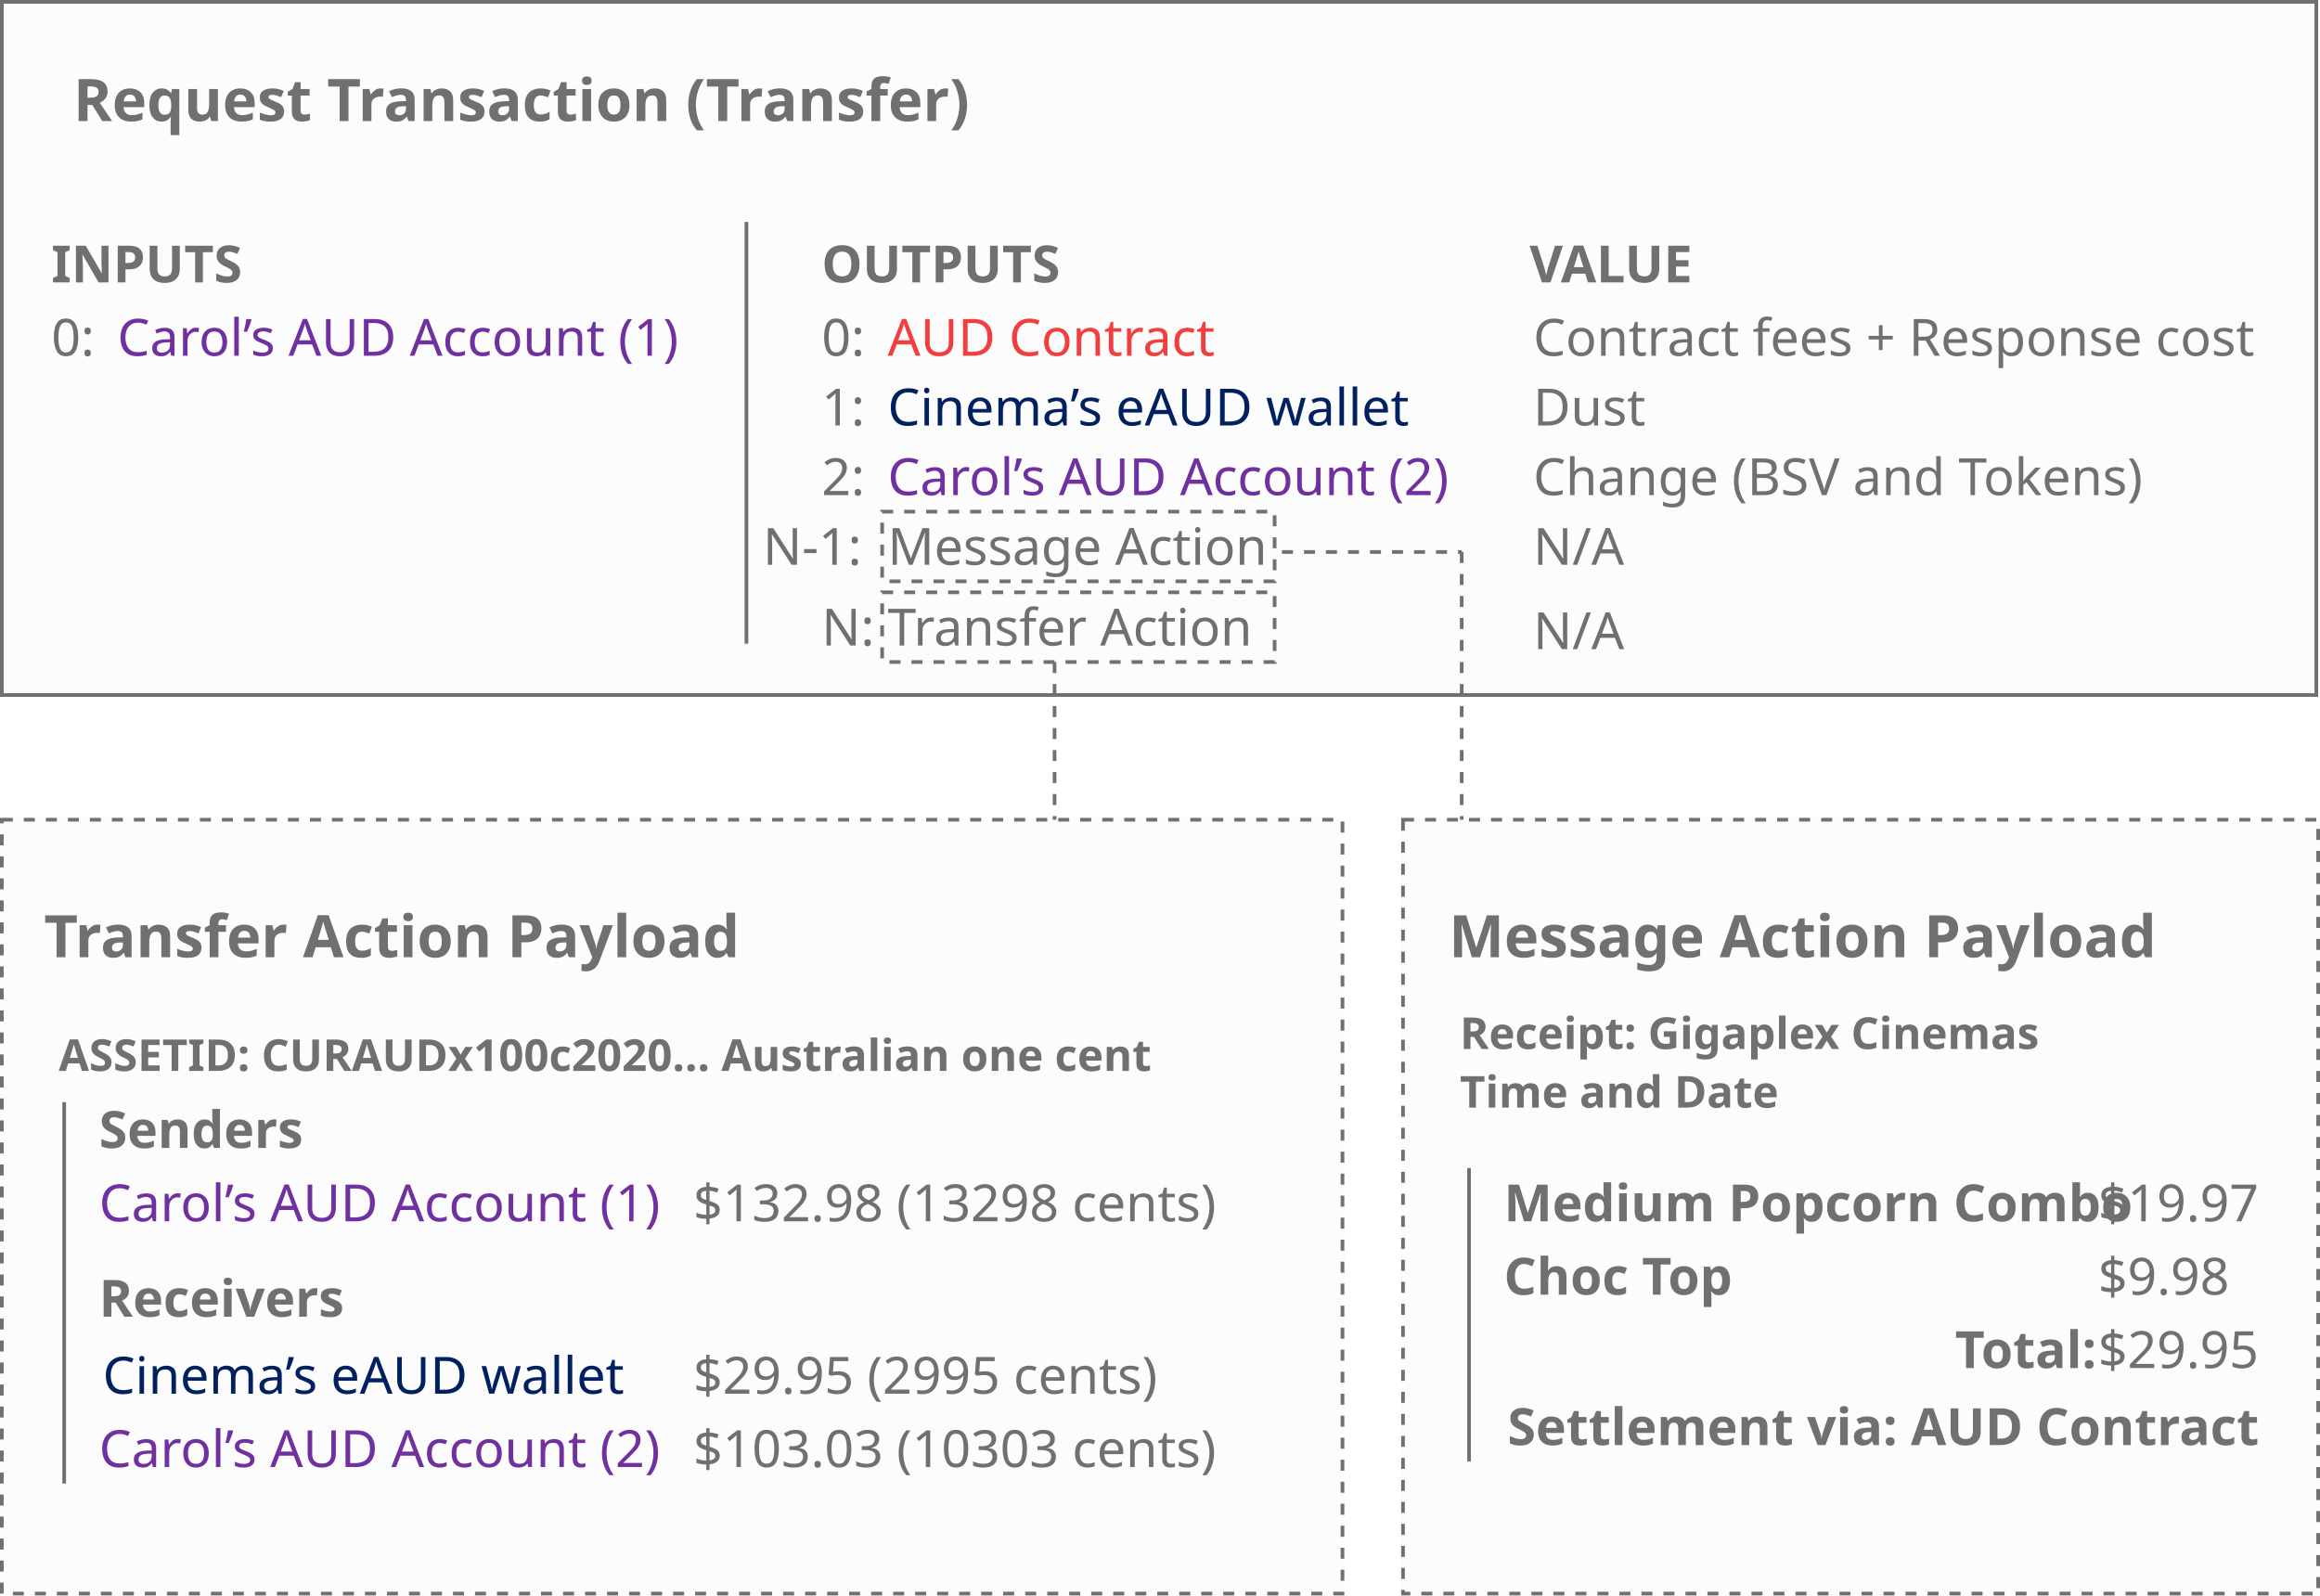
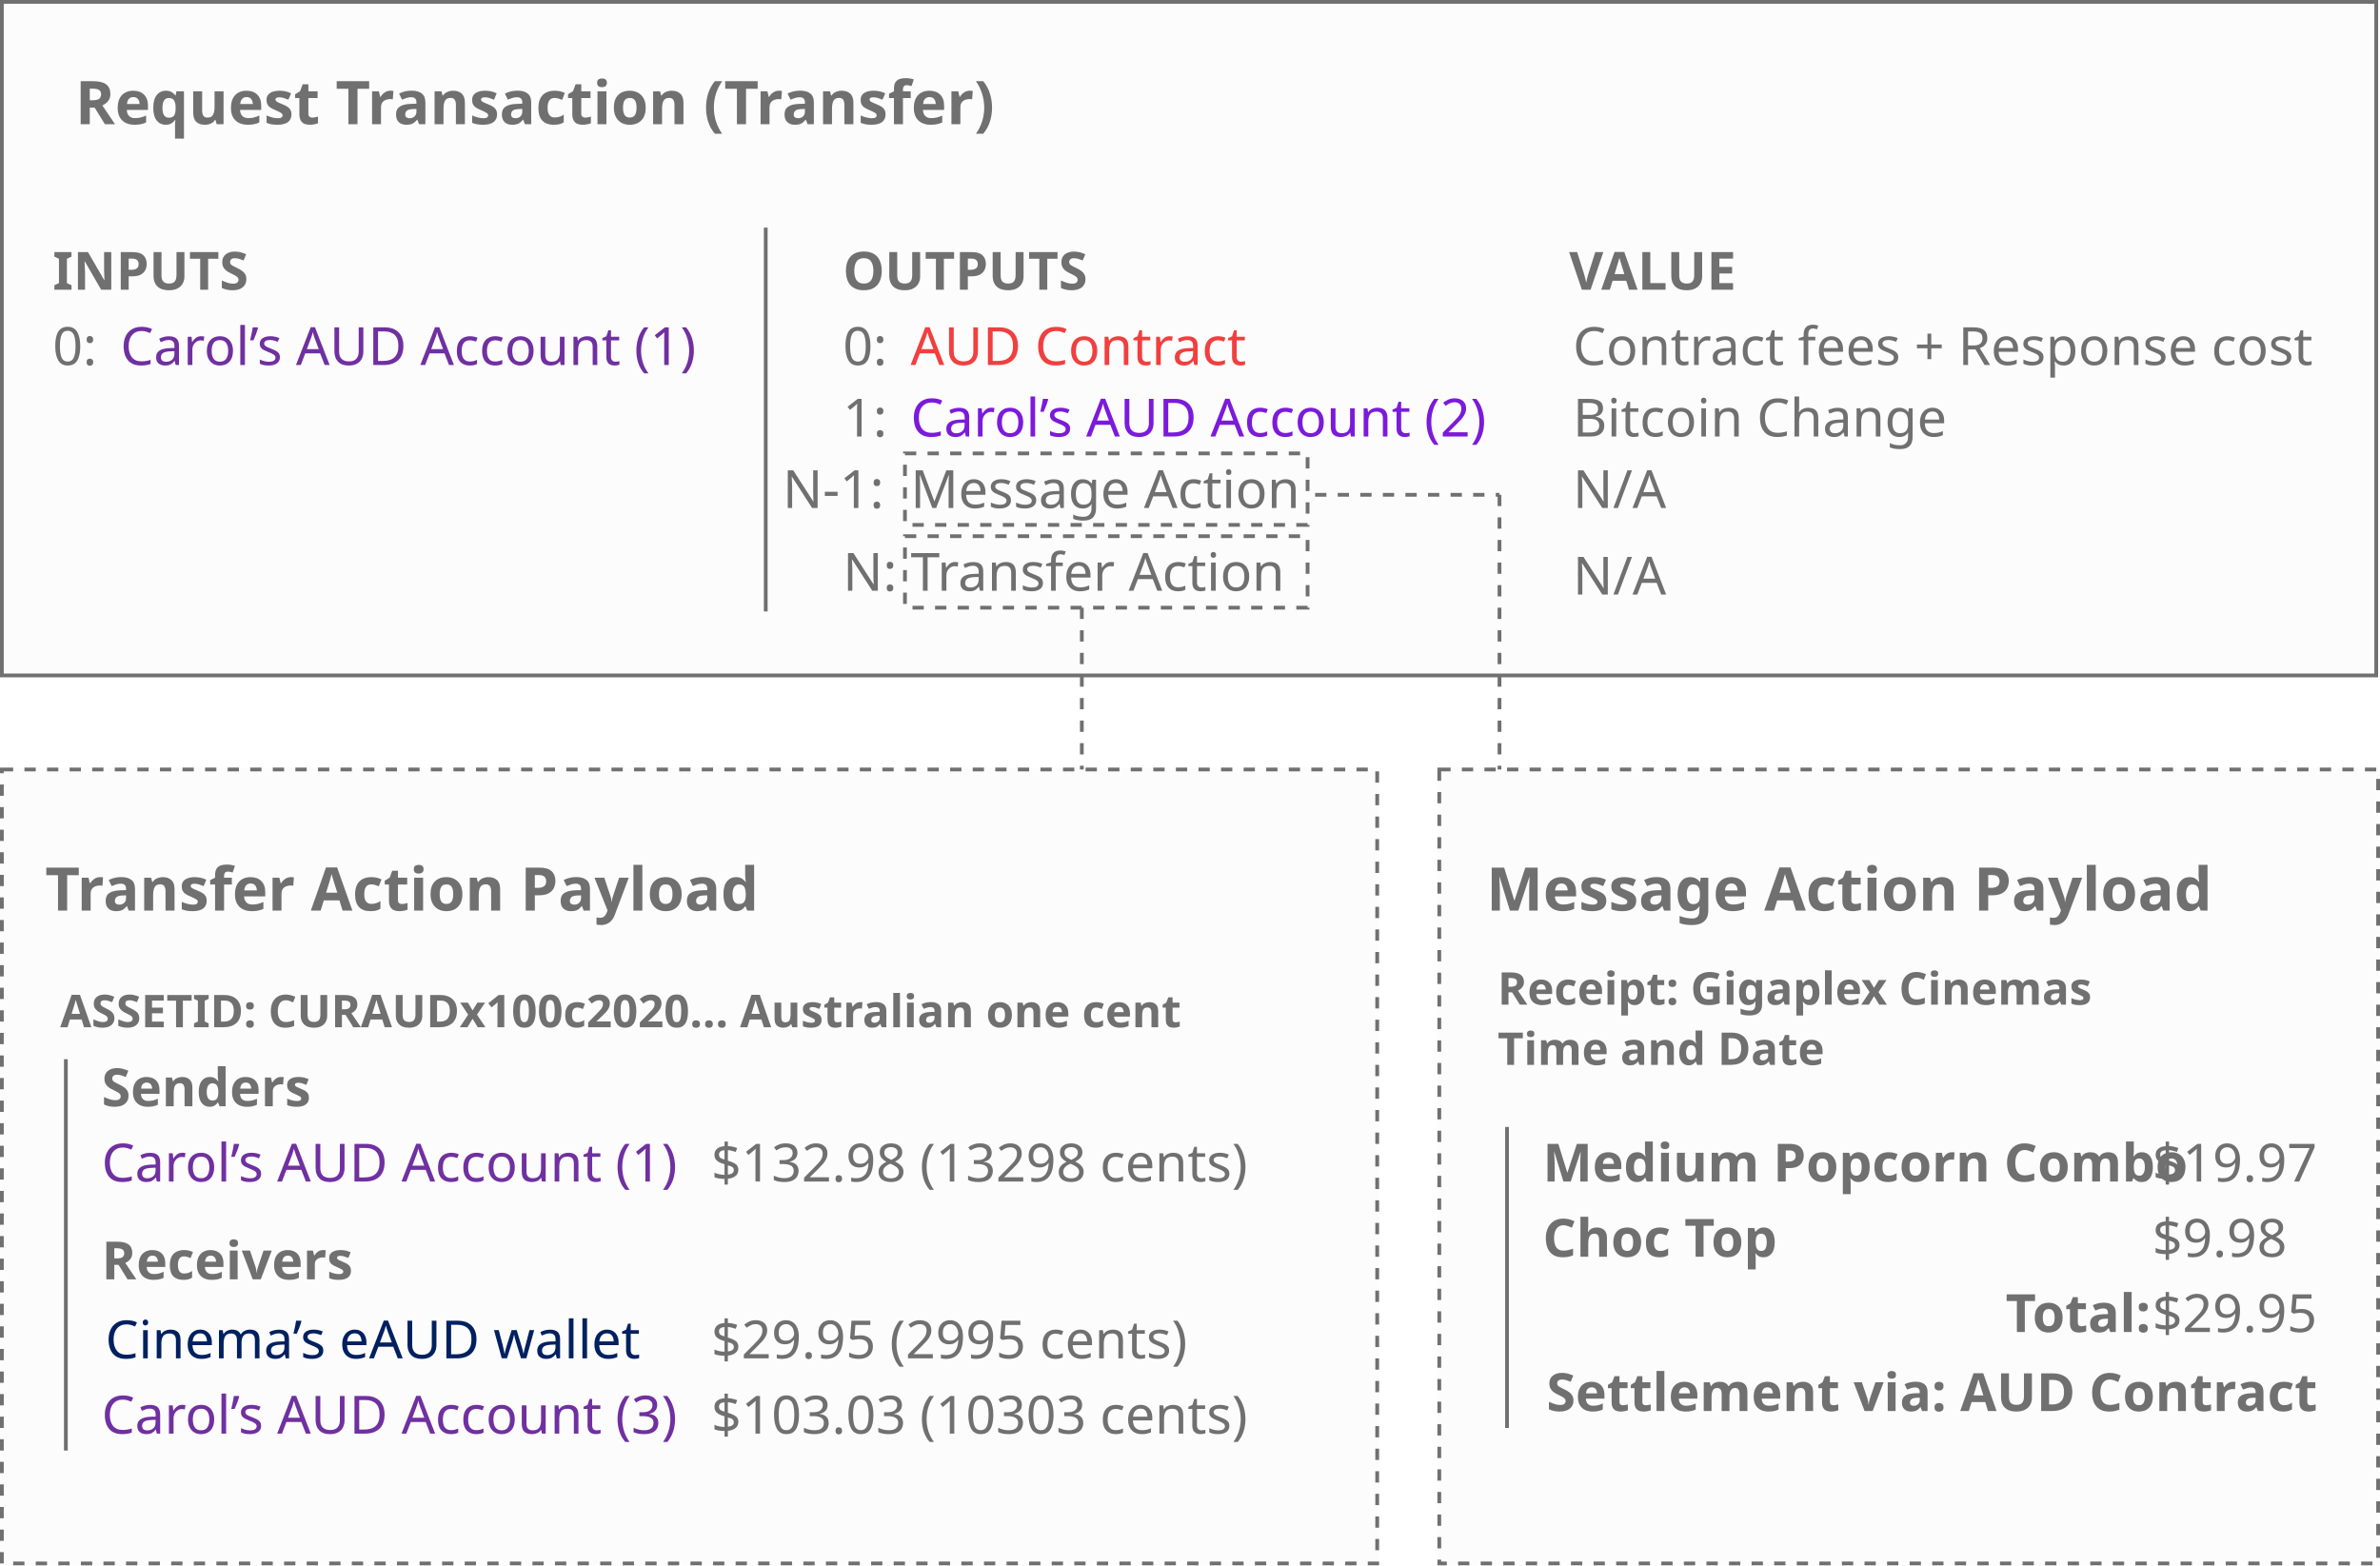
- <svg xmlns="http://www.w3.org/2000/svg" width="632.499" height="435" viewBox="0 0 632.499 435">
+ <svg xmlns="http://www.w3.org/2000/svg" width="632.499" height="416" viewBox="0 0 632.499 416">
  <g id="candy-bar-final-transfer" transform="translate(-6409 9522)">
    <g id="Rectangle_207" data-name="Rectangle 207" transform="translate(6409 -9522)" fill="#fcfcfc" stroke="#707070" stroke-width="1">
-       <rect width="632" height="190" stroke="none" />
-       <rect x="0.5" y="0.5" width="631" height="189" fill="none" />
+       <rect width="632" height="180" stroke="none" />
+       <rect x="0.5" y="0.5" width="631" height="179" fill="none" />
    </g>
    <text id="Request_Transaction_Transfer_" data-name="Request Transaction (Transfer)" transform="translate(6429 -9489)" fill="#707070" font-size="16" font-family="SegoeUI-Semibold, Segoe UI" font-weight="600">
      <tspan x="0" y="0">Request Transaction (Transfer)</tspan>
    </text>
-     <line id="Line_274" data-name="Line 274" y2="115" transform="translate(6612.5 -9461.5)" fill="none" stroke="#707070" stroke-width="1" />
+     <line id="Line_274" data-name="Line 274" y2="102" transform="translate(6612.5 -9461.5)" fill="none" stroke="#707070" stroke-width="1" />
    <text id="INPUTS" transform="translate(6423 -9460)" fill="#707070" font-size="14" font-family="SegoeUI-Bold, Segoe UI" font-weight="700">
      <tspan x="0" y="15">INPUTS</tspan>
    </text>
    <text id="OUTPUTS_" data-name="OUTPUTS " transform="translate(6633 -9460)" fill="#707070" font-size="14" font-family="SegoeUI-Bold, Segoe UI" font-weight="700">
      <tspan x="0" y="15">OUTPUTS </tspan>
    </text>
    <text id="_0:_" data-name="0: " transform="translate(6423 -9425)" fill="#707070" font-size="14" font-family="SegoeUI, Segoe UI">
      <tspan x="0" y="0">0: </tspan>
    </text>
    <text id="VALUE" transform="translate(6826 -9460)" fill="#707070" font-size="14" font-family="SegoeUI-Bold, Segoe UI" font-weight="700">
      <tspan x="0" y="15">VALUE</tspan>
    </text>
    <text id="AUD_Contract_" data-name="AUD Contract " transform="translate(6651 -9425)" fill="#f13f3f" font-size="14" font-family="SegoeUI, Segoe UI">
      <tspan x="0" y="0">AUD Contract </tspan>
    </text>
    <text id="_0:_2" data-name="0: " transform="translate(6633 -9425)" fill="#707070" font-size="14" font-family="SegoeUI, Segoe UI">
      <tspan x="0" y="0">0: </tspan>
    </text>
    <text id="_1:_" data-name="1: " transform="translate(6633 -9406)" fill="#707070" font-size="14" font-family="SegoeUI, Segoe UI">
      <tspan x="0" y="0">1: </tspan>
    </text>
    <text id="Contract_fees_Response_cost" data-name="Contract fees + Response cost" transform="translate(6827 -9425)" fill="#707070" font-size="14" font-family="SegoeUI, Segoe UI">
      <tspan x="0" y="0">Contract fees + Response cost</tspan>
    </text>
-     <text id="Dust" transform="translate(6827 -9406)" fill="#707070" font-size="14" font-family="SegoeUI, Segoe UI">
-       <tspan x="0" y="0">Dust</tspan>
+     <text id="Bitcoin_Change" data-name="Bitcoin Change" transform="translate(6827 -9406)" fill="#707070" font-size="14" font-family="SegoeUI, Segoe UI">
+       <tspan x="0" y="0">Bitcoin Change</tspan>
    </text>
-     <text id="Cinema_s_eAUD_wallet_" data-name="Cinema’s eAUD wallet " transform="translate(6651 -9406)" fill="#002060" font-size="14" font-family="SegoeUI, Segoe UI">
-       <tspan x="0" y="0">Cinema’s eAUD wallet </tspan>
+     <text id="Carol_s_AUD_Account_2_" data-name="Carol’s AUD Account (2) " transform="translate(6651 -9406)" fill="#7b1adb" font-size="14" font-family="SegoeUI, Segoe UI">
+       <tspan x="0" y="0">Carol’s AUD Account (2) </tspan>
    </text>
-     <text id="Change_BSV_and_Tokens_" data-name="Change (BSV and Tokens)" transform="translate(6827 -9387)" fill="#707070" font-size="14" font-family="SegoeUI, Segoe UI">
-       <tspan x="0" y="0">Change (BSV and Tokens)</tspan>
-     </text>
-     <text id="N_A" data-name="N/A" transform="translate(6827 -9368)" fill="#707070" font-size="14" font-family="SegoeUI, Segoe UI">
+     <text id="N_A" data-name="N/A" transform="translate(6827 -9387)" fill="#707070" font-size="14" font-family="SegoeUI, Segoe UI">
      <tspan x="0" y="0">N/A</tspan>
    </text>
    <text id="Carol_s_AUD_Account_1_" data-name="Carol’s AUD Account (1) " transform="translate(6441 -9425)" fill="#7030a0" font-size="14" font-family="SegoeUI, Segoe UI">
      <tspan x="0" y="0">Carol’s AUD Account (1) </tspan>
    </text>
-     <g id="Rectangle_208" data-name="Rectangle 208" transform="translate(6409 -9299)" fill="#fcfcfc" stroke="#707070" stroke-width="1" stroke-dasharray="3">
+     <g id="Rectangle_208" data-name="Rectangle 208" transform="translate(6409 -9318)" fill="#fcfcfc" stroke="#707070" stroke-width="1" stroke-dasharray="3">
      <rect width="366.499" height="212" stroke="none" />
      <rect x="0.5" y="0.5" width="365.499" height="211" fill="none" />
    </g>
-     <line id="Line_275" data-name="Line 275" y2="43" transform="translate(6696.5 -9341.5)" fill="none" stroke="#707070" stroke-width="1" stroke-dasharray="3" />
-     <g id="Rectangle_209" data-name="Rectangle 209" transform="translate(6649 -9383)" fill="none" stroke="#707070" stroke-width="1" stroke-dasharray="3">
+     <line id="Line_275" data-name="Line 275" y2="43" transform="translate(6696.5 -9360.5)" fill="none" stroke="#707070" stroke-width="1" stroke-dasharray="3" />
+     <g id="Rectangle_209" data-name="Rectangle 209" transform="translate(6649 -9402)" fill="none" stroke="#707070" stroke-width="1" stroke-dasharray="3">
      <rect width="108" height="20" stroke="none" />
      <rect x="0.5" y="0.5" width="107" height="19" fill="none" />
    </g>
-     <text id="N-1:_" data-name="N-1: " transform="translate(6617 -9368)" fill="#707070" font-size="14" font-family="SegoeUI, Segoe UI">
+     <text id="N-1:_" data-name="N-1: " transform="translate(6617 -9387)" fill="#707070" font-size="14" font-family="SegoeUI, Segoe UI">
      <tspan x="0" y="0">N-1: </tspan>
    </text>
-     <text id="Message_Action" data-name="Message Action" transform="translate(6651 -9368)" fill="#707070" font-size="14" font-family="SegoeUI, Segoe UI">
+     <text id="Message_Action" data-name="Message Action" transform="translate(6651 -9387)" fill="#707070" font-size="14" font-family="SegoeUI, Segoe UI">
      <tspan x="0" y="0">Message Action</tspan>
    </text>
-     <text id="Transfer_Action_Payload" data-name="Transfer Action Payload" transform="translate(6421 -9261)" fill="#707070" font-size="16" font-family="SegoeUI-Semibold, Segoe UI" font-weight="600">
+     <text id="Transfer_Action_Payload" data-name="Transfer Action Payload" transform="translate(6421 -9280)" fill="#707070" font-size="16" font-family="SegoeUI-Semibold, Segoe UI" font-weight="600">
      <tspan x="0" y="0">Transfer Action Payload</tspan>
    </text>
-     <text id="Senders" transform="translate(6436 -9209)" fill="#707070" font-size="14" font-family="SegoeUI-Bold, Segoe UI" font-weight="700">
+     <text id="Senders" transform="translate(6436 -9228)" fill="#707070" font-size="14" font-family="SegoeUI-Bold, Segoe UI" font-weight="700">
      <tspan x="0" y="0">Senders</tspan>
    </text>
-     <text id="Receivers" transform="translate(6436 -9178)" fill="#707070" font-size="14" font-family="SegoeUI-Bold, Segoe UI" font-weight="700">
+     <text id="Receivers" transform="translate(6436 -9197)" fill="#707070" font-size="14" font-family="SegoeUI-Bold, Segoe UI" font-weight="700">
      <tspan x="0" y="15">Receivers</tspan>
    </text>
-     <text id="ASSETID:_CURAUDx100c2020..._Australian_one_cent" data-name="ASSETID: CURAUDx100c2020... Australian one cent" transform="translate(6425 -9243)" fill="#707070" font-size="12" font-family="SegoeUI-Bold, Segoe UI" font-weight="700">
+     <text id="ASSETID:_CURAUDx100c2020..._Australian_one_cent" data-name="ASSETID: CURAUDx100c2020... Australian one cent" transform="translate(6425 -9262)" fill="#707070" font-size="12" font-family="SegoeUI-Bold, Segoe UI" font-weight="700">
      <tspan x="0" y="13">ASSETID: CURAUDx100c2020... Australian one cent</tspan>
    </text>
-     <line id="Line_276" data-name="Line 276" y2="104" transform="translate(6426.5 -9221.5)" fill="none" stroke="#707070" stroke-width="1" />
-     <text id="Cinema_s_eAUD_wallet_2" data-name="Cinema’s eAUD wallet " transform="translate(6437 -9142)" fill="#002060" font-size="14" font-family="SegoeUI, Segoe UI">
+     <line id="Line_276" data-name="Line 276" y2="104" transform="translate(6426.5 -9240.5)" fill="none" stroke="#707070" stroke-width="1" />
+     <text id="Cinema_s_eAUD_wallet_" data-name="Cinema’s eAUD wallet " transform="translate(6437 -9161)" fill="#002060" font-size="14" font-family="SegoeUI, Segoe UI">
      <tspan x="0" y="0">Cinema’s eAUD wallet </tspan>
    </text>
-     <text id="Carol_s_AUD_Account_1_2" data-name="Carol’s AUD Account (1) " transform="translate(6436 -9189)" fill="#7030a0" font-size="14" font-family="SegoeUI, Segoe UI">
+     <text id="Carol_s_AUD_Account_1_2" data-name="Carol’s AUD Account (1) " transform="translate(6436 -9208)" fill="#7030a0" font-size="14" font-family="SegoeUI, Segoe UI">
      <tspan x="0" y="0">Carol’s AUD Account (1) </tspan>
    </text>
-     <text id="_29.95_2995_cents_" data-name="$29.95 (2995 cents)" transform="translate(6598 -9142)" fill="#707070" font-size="14" font-family="SegoeUI, Segoe UI">
+     <text id="_29.95_2995_cents_" data-name="$29.95 (2995 cents)" transform="translate(6598 -9161)" fill="#707070" font-size="14" font-family="SegoeUI, Segoe UI">
      <tspan x="0" y="0">$29.95 (2995 cents)</tspan>
    </text>
-     <text id="_2:_" data-name="2: " transform="translate(6633 -9387)" fill="#707070" font-size="14" font-family="SegoeUI, Segoe UI">
-       <tspan x="0" y="0">2: </tspan>
-     </text>
-     <text id="Carol_s_AUD_Account_2_" data-name="Carol’s AUD Account (2) " transform="translate(6651 -9387)" fill="#7030a0" font-size="14" font-family="SegoeUI, Segoe UI">
-       <tspan x="0" y="0">Carol’s AUD Account (2) </tspan>
-     </text>
-     <text id="_132.98_13298_cents_" data-name="$132.98 (13298 cents)" transform="translate(6598 -9189)" fill="#707070" font-size="14" font-family="SegoeUI, Segoe UI">
+     <text id="_132.98_13298_cents_" data-name="$132.98 (13298 cents)" transform="translate(6598 -9208)" fill="#707070" font-size="14" font-family="SegoeUI, Segoe UI">
      <tspan x="0" y="0">$132.98 (13298 cents)</tspan>
    </text>
-     <text id="Carol_s_AUD_Account_2_2" data-name="Carol’s AUD Account (2) " transform="translate(6436 -9122)" fill="#7030a0" font-size="14" font-family="SegoeUI, Segoe UI">
-       <tspan x="0" y="0">Carol’s AUD Account (2) </tspan>
+     <text id="Carol_s_AUD_Account_3_" data-name="Carol’s AUD Account (3) " transform="translate(6436 -9141)" fill="#7030a0" font-size="14" font-family="SegoeUI, Segoe UI">
+       <tspan x="0" y="0">Carol’s AUD Account (3) </tspan>
    </text>
-     <text id="_103.03_10303_cents_" data-name="$103.03 (10303 cents)" transform="translate(6598 -9122)" fill="#707070" font-size="14" font-family="SegoeUI, Segoe UI">
+     <text id="_103.03_10303_cents_" data-name="$103.03 (10303 cents)" transform="translate(6598 -9141)" fill="#707070" font-size="14" font-family="SegoeUI, Segoe UI">
      <tspan x="0" y="0">$103.03 (10303 cents)</tspan>
    </text>
-     <text id="N_A-2" data-name="N/A" transform="translate(6827 -9345)" fill="#707070" font-size="14" font-family="SegoeUI, Segoe UI">
+     <text id="N_A-2" data-name="N/A" transform="translate(6827 -9364)" fill="#707070" font-size="14" font-family="SegoeUI, Segoe UI">
      <tspan x="0" y="0">N/A</tspan>
    </text>
-     <g id="Rectangle_394" data-name="Rectangle 394" transform="translate(6649 -9361)" fill="none" stroke="#707070" stroke-width="1" stroke-dasharray="3">
+     <g id="Rectangle_394" data-name="Rectangle 394" transform="translate(6649 -9380)" fill="none" stroke="#707070" stroke-width="1" stroke-dasharray="3">
      <rect width="108" height="20" stroke="none" />
      <rect x="0.5" y="0.5" width="107" height="19" fill="none" />
    </g>
-     <text id="N:_" data-name="N: " transform="translate(6633 -9346)" fill="#707070" font-size="14" font-family="SegoeUI, Segoe UI">
+     <text id="N:_" data-name="N: " transform="translate(6633 -9365)" fill="#707070" font-size="14" font-family="SegoeUI, Segoe UI">
      <tspan x="0" y="0">N: </tspan>
    </text>
-     <text id="Transfer_Action" data-name="Transfer Action" transform="translate(6651 -9346)" fill="#707070" font-size="14" font-family="SegoeUI, Segoe UI">
+     <text id="Transfer_Action" data-name="Transfer Action" transform="translate(6651 -9365)" fill="#707070" font-size="14" font-family="SegoeUI, Segoe UI">
      <tspan x="0" y="0">Transfer Action</tspan>
    </text>
-     <g id="Rectangle_395" data-name="Rectangle 395" transform="translate(6791 -9299)" fill="#fcfcfc" stroke="#707070" stroke-width="1" stroke-dasharray="3">
+     <g id="Rectangle_395" data-name="Rectangle 395" transform="translate(6791 -9318)" fill="#fcfcfc" stroke="#707070" stroke-width="1" stroke-dasharray="3">
      <rect width="250.499" height="212" stroke="none" />
      <rect x="0.5" y="0.5" width="249.499" height="211" fill="none" />
    </g>
-     <line id="Line_487" data-name="Line 487" y2="73" transform="translate(6807.5 -9371.5)" fill="none" stroke="#707070" stroke-width="1" stroke-dasharray="3" />
-     <text id="Message_Action_Payload" data-name="Message Action Payload" transform="translate(6804 -9261)" fill="#707070" font-size="16" font-family="SegoeUI-Semibold, Segoe UI" font-weight="600">
+     <line id="Line_487" data-name="Line 487" y2="73" transform="translate(6807.5 -9390.5)" fill="none" stroke="#707070" stroke-width="1" stroke-dasharray="3" />
+     <text id="Message_Action_Payload" data-name="Message Action Payload" transform="translate(6804 -9280)" fill="#707070" font-size="16" font-family="SegoeUI-Semibold, Segoe UI" font-weight="600">
      <tspan x="0" y="0">Message Action Payload</tspan>
    </text>
-     <text id="Receipt:_Gigaplex_Cinemas_Time_and_Date" data-name="Receipt: Gigaplex Cinemas Time and Date" transform="translate(6807 -9249)" fill="#707070" font-size="12" font-family="SegoeUI-Bold, Segoe UI" font-weight="700">
+     <text id="Receipt:_Gigaplex_Cinemas_Time_and_Date" data-name="Receipt: Gigaplex Cinemas Time and Date" transform="translate(6807 -9268)" fill="#707070" font-size="12" font-family="SegoeUI-Bold, Segoe UI" font-weight="700">
      <tspan x="0" y="13">Receipt: Gigaplex Cinemas</tspan>
      <tspan x="0" y="29">Time and Date</tspan>
    </text>
-     <line id="Line_488" data-name="Line 488" y2="80" transform="translate(6809.5 -9203.5)" fill="none" stroke="#707070" stroke-width="1" />
-     <text id="Medium_Popcorn_Combo" data-name="Medium Popcorn Combo" transform="translate(6819 -9189)" fill="#707070" font-size="14" font-family="SegoeUI-Semibold, Segoe UI" font-weight="600">
+     <line id="Line_488" data-name="Line 488" y2="80" transform="translate(6809.5 -9222.5)" fill="none" stroke="#707070" stroke-width="1" />
+     <text id="Medium_Popcorn_Combo" data-name="Medium Popcorn Combo" transform="translate(6819 -9208)" fill="#707070" font-size="14" font-family="SegoeUI-Semibold, Segoe UI" font-weight="600">
      <tspan x="0" y="0">Medium Popcorn Combo</tspan>
    </text>
-     <text id="_19.97" data-name="$19.97" transform="translate(6981 -9189)" fill="#707070" font-size="14" font-family="SegoeUI, Segoe UI">
+     <text id="_19.97" data-name="$19.97" transform="translate(6981 -9208)" fill="#707070" font-size="14" font-family="SegoeUI, Segoe UI">
      <tspan x="0" y="0">$19.97</tspan>
    </text>
-     <text id="Choc_Top" data-name="Choc Top" transform="translate(6819 -9169)" fill="#707070" font-size="14" font-family="SegoeUI-Semibold, Segoe UI" font-weight="600">
+     <text id="Choc_Top" data-name="Choc Top" transform="translate(6819 -9188)" fill="#707070" font-size="14" font-family="SegoeUI-Semibold, Segoe UI" font-weight="600">
      <tspan x="0" y="0">Choc Top</tspan>
    </text>
-     <text id="_9.98" data-name="$9.98" transform="translate(6981 -9169)" fill="#707070" font-size="14" font-family="SegoeUI, Segoe UI">
+     <text id="_9.98" data-name="$9.98" transform="translate(6981 -9188)" fill="#707070" font-size="14" font-family="SegoeUI, Segoe UI">
      <tspan x="0" y="0">$9.98</tspan>
    </text>
-     <text id="Total:" transform="translate(6942 -9149)" fill="#707070" font-size="14" font-family="SegoeUI-Semibold, Segoe UI" font-weight="600">
+     <text id="Total:" transform="translate(6942 -9168)" fill="#707070" font-size="14" font-family="SegoeUI-Semibold, Segoe UI" font-weight="600">
      <tspan x="0" y="0">Total:</tspan>
    </text>
-     <text id="_29.95" data-name="$29.95" transform="translate(6981 -9149)" fill="#707070" font-size="14" font-family="SegoeUI, Segoe UI">
+     <text id="_29.95" data-name="$29.95" transform="translate(6981 -9168)" fill="#707070" font-size="14" font-family="SegoeUI, Segoe UI">
      <tspan x="0" y="0">$29.95</tspan>
    </text>
-     <text id="Settlement_via:_AUD_Contract" data-name="Settlement via: AUD Contract" transform="translate(6820 -9128)" fill="#707070" font-size="14" font-family="SegoeUI-Semibold, Segoe UI" font-weight="600">
+     <text id="Settlement_via:_AUD_Contract" data-name="Settlement via: AUD Contract" transform="translate(6820 -9147)" fill="#707070" font-size="14" font-family="SegoeUI-Semibold, Segoe UI" font-weight="600">
      <tspan x="0" y="0">Settlement via: AUD Contract</tspan>
    </text>
-     <line id="Line_489" data-name="Line 489" x2="49" transform="translate(6758.5 -9371.5)" fill="none" stroke="#707070" stroke-width="1" stroke-dasharray="3" />
+     <line id="Line_489" data-name="Line 489" x2="49" transform="translate(6758.5 -9390.5)" fill="none" stroke="#707070" stroke-width="1" stroke-dasharray="3" />
  </g>
</svg>
